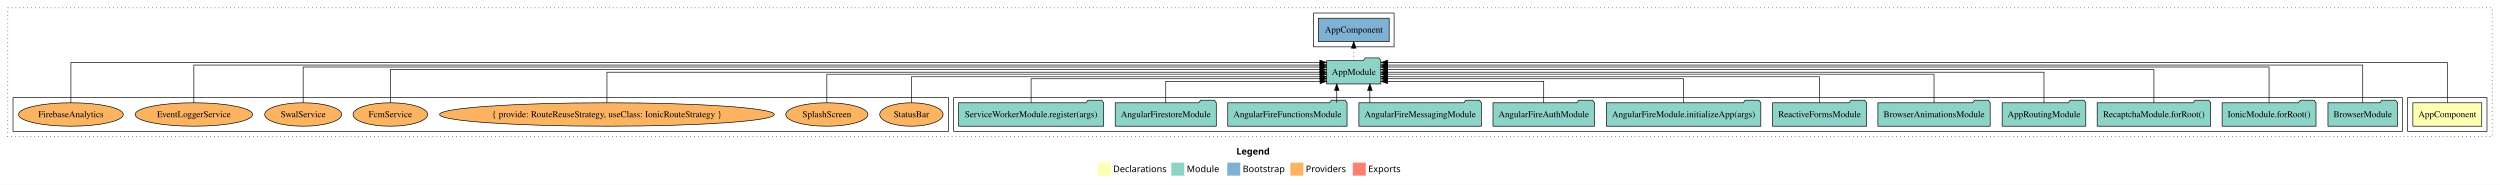
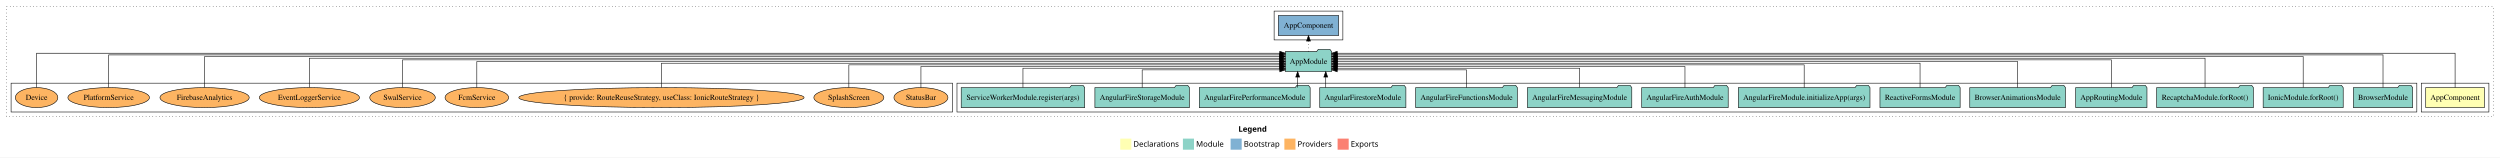
- <svg xmlns="http://www.w3.org/2000/svg" width="3843pt" height="284pt" viewBox="0.00 0.00 3843.00 284.00">
+ <svg xmlns="http://www.w3.org/2000/svg" width="4509pt" height="284pt" viewBox="0.00 0.00 4509.00 284.00">
  <g id="graph0" class="graph" transform="scale(1 1) rotate(0) translate(4 280)">
-     <polygon fill="#ffffff" stroke="transparent" points="-4,4 -4,-280 3839,-280 3839,4 -4,4" />
-     <text text-anchor="start" x="1896.509" y="-42.4" font-family="sans-serif" font-weight="bold" font-size="14.00" fill="#000000">Legend</text>
-     <polygon fill="#ffffb3" stroke="transparent" points="1683.5,-10 1683.5,-30 1703.5,-30 1703.5,-10 1683.5,-10" />
-     <text text-anchor="start" x="1707.129" y="-15.4" font-family="sans-serif" font-size="14.00" fill="#000000">  Declarations</text>
-     <polygon fill="#8dd3c7" stroke="transparent" points="1796.5,-10 1796.5,-30 1816.5,-30 1816.5,-10 1796.5,-10" />
-     <text text-anchor="start" x="1820.225" y="-15.4" font-family="sans-serif" font-size="14.00" fill="#000000">  Module</text>
-     <polygon fill="#80b1d3" stroke="transparent" points="1882.5,-10 1882.5,-30 1902.5,-30 1902.5,-10 1882.5,-10" />
-     <text text-anchor="start" x="1906.281" y="-15.4" font-family="sans-serif" font-size="14.00" fill="#000000">  Bootstrap</text>
-     <polygon fill="#fdb462" stroke="transparent" points="1979.5,-10 1979.5,-30 1999.5,-30 1999.5,-10 1979.5,-10" />
-     <text text-anchor="start" x="2003.173" y="-15.4" font-family="sans-serif" font-size="14.00" fill="#000000">  Providers</text>
-     <polygon fill="#fb8072" stroke="transparent" points="2075.5,-10 2075.5,-30 2095.5,-30 2095.5,-10 2075.5,-10" />
-     <text text-anchor="start" x="2099.226" y="-15.4" font-family="sans-serif" font-size="14.00" fill="#000000">  Exports</text>
+     <polygon fill="#ffffff" stroke="transparent" points="-4,4 -4,-280 4505,-280 4505,4 -4,4" />
+     <text text-anchor="start" x="2229.509" y="-42.4" font-family="sans-serif" font-weight="bold" font-size="14.00" fill="#000000">Legend</text>
+     <polygon fill="#ffffb3" stroke="transparent" points="2016.5,-10 2016.5,-30 2036.5,-30 2036.5,-10 2016.5,-10" />
+     <text text-anchor="start" x="2040.129" y="-15.4" font-family="sans-serif" font-size="14.00" fill="#000000">  Declarations</text>
+     <polygon fill="#8dd3c7" stroke="transparent" points="2129.5,-10 2129.5,-30 2149.5,-30 2149.5,-10 2129.5,-10" />
+     <text text-anchor="start" x="2153.225" y="-15.4" font-family="sans-serif" font-size="14.00" fill="#000000">  Module</text>
+     <polygon fill="#80b1d3" stroke="transparent" points="2215.5,-10 2215.5,-30 2235.5,-30 2235.5,-10 2215.5,-10" />
+     <text text-anchor="start" x="2239.281" y="-15.4" font-family="sans-serif" font-size="14.00" fill="#000000">  Bootstrap</text>
+     <polygon fill="#fdb462" stroke="transparent" points="2312.5,-10 2312.5,-30 2332.5,-30 2332.5,-10 2312.5,-10" />
+     <text text-anchor="start" x="2336.173" y="-15.4" font-family="sans-serif" font-size="14.00" fill="#000000">  Providers</text>
+     <polygon fill="#fb8072" stroke="transparent" points="2408.5,-10 2408.5,-30 2428.5,-30 2428.5,-10 2408.5,-10" />
+     <text text-anchor="start" x="2432.226" y="-15.4" font-family="sans-serif" font-size="14.00" fill="#000000">  Exports</text>
    <g id="clust1" class="cluster">
-       <polygon fill="none" stroke="#000000" stroke-dasharray="1,5" points="8,-70 8,-268 3827,-268 3827,-70 8,-70" />
+       <polygon fill="none" stroke="#000000" stroke-dasharray="1,5" points="8,-70 8,-268 4493,-268 4493,-70 8,-70" />
    </g>
    <g id="clust2" class="cluster">
-       <polygon fill="none" stroke="#000000" points="3697,-78 3697,-130 3819,-130 3819,-78 3697,-78" />
+       <polygon fill="none" stroke="#000000" points="4363,-78 4363,-130 4485,-130 4485,-78 4363,-78" />
    </g>
    <g id="clust4" class="cluster">
-       <polygon fill="none" stroke="#000000" points="1462,-78 1462,-130 3689,-130 3689,-78 1462,-78" />
+       <polygon fill="none" stroke="#000000" points="1722,-78 1722,-130 4355,-130 4355,-78 1722,-78" />
    </g>
    <g id="clust6" class="cluster">
-       <polygon fill="none" stroke="#000000" points="2015,-208 2015,-260 2139,-260 2139,-208 2015,-208" />
+       <polygon fill="none" stroke="#000000" points="2294,-208 2294,-260 2418,-260 2418,-208 2294,-208" />
    </g>
    <g id="clust7" class="cluster">
-       <polygon fill="none" stroke="#000000" points="16,-78 16,-130 1454,-130 1454,-78 16,-78" />
+       <polygon fill="none" stroke="#000000" points="16,-78 16,-130 1714,-130 1714,-78 16,-78" />
    </g>
    <g id="node1" class="node">
-       <polygon fill="#ffffb3" stroke="#000000" points="3810.94,-122 3705.06,-122 3705.06,-86 3810.94,-86 3810.94,-122" />
-       <text text-anchor="middle" x="3758" y="-99.8" font-family="Times,serif" font-size="14.00" fill="#000000">AppComponent</text>
+       <polygon fill="#ffffb3" stroke="#000000" points="4476.94,-122 4371.06,-122 4371.06,-86 4476.94,-86 4476.94,-122" />
+       <text text-anchor="middle" x="4424" y="-99.8" font-family="Times,serif" font-size="14.00" fill="#000000">AppComponent</text>
    </g>
    <g id="node2" class="node">
-       <polygon fill="#8dd3c7" stroke="#000000" points="2118.657,-187 2115.657,-191 2094.657,-191 2091.657,-187 2035.343,-187 2035.343,-151 2118.657,-151 2118.657,-187" />
-       <text text-anchor="middle" x="2077" y="-164.8" font-family="Times,serif" font-size="14.00" fill="#000000">AppModule</text>
+       <polygon fill="#8dd3c7" stroke="#000000" points="2397.657,-187 2394.657,-191 2373.657,-191 2370.657,-187 2314.343,-187 2314.343,-151 2397.657,-151 2397.657,-187" />
+       <text text-anchor="middle" x="2356" y="-164.8" font-family="Times,serif" font-size="14.00" fill="#000000">AppModule</text>
    </g>
    <g id="edge1" class="edge">
-       <path fill="none" stroke="#000000" d="M3758,-122.153C3758,-145.757 3758,-184 3758,-184 3758,-184 2128.972,-184 2128.972,-184" />
-       <polygon fill="#000000" stroke="#000000" points="2128.972,-180.5 2118.972,-184 2128.972,-187.5 2128.972,-180.5" />
+       <path fill="none" stroke="#000000" d="M4424,-122.153C4424,-145.757 4424,-184 4424,-184 4424,-184 2407.776,-184 2407.776,-184" />
+       <polygon fill="#000000" stroke="#000000" points="2407.776,-180.5 2397.776,-184 2407.776,-187.5 2407.776,-180.5" />
+     </g>
+     <g id="node17" class="node">
+       <polygon fill="#80b1d3" stroke="#000000" points="2410.439,-252 2301.561,-252 2301.561,-216 2410.439,-216 2410.439,-252" />
+       <text text-anchor="middle" x="2356" y="-229.8" font-family="Times,serif" font-size="14.00" fill="#000000">AppComponent </text>
+     </g>
+     <g id="edge16" class="edge">
+       <path fill="none" stroke="#000000" stroke-dasharray="1,5" d="M2356,-187.106C2356,-187.106 2356,-205.991 2356,-205.991" />
+       <polygon fill="#000000" stroke="#000000" points="2352.5,-205.991 2356,-215.991 2359.5,-205.991 2352.5,-205.991" />
+     </g>
+     <g id="node3" class="node">
+       <polygon fill="#8dd3c7" stroke="#000000" points="4347.473,-122 4344.473,-126 4323.473,-126 4320.473,-122 4240.527,-122 4240.527,-86 4347.473,-86 4347.473,-122" />
+       <text text-anchor="middle" x="4294" y="-99.8" font-family="Times,serif" font-size="14.00" fill="#000000">BrowserModule</text>
+     </g>
+     <g id="edge2" class="edge">
+       <path fill="none" stroke="#000000" d="M4294,-122.248C4294,-145.018 4294,-181 4294,-181 4294,-181 2407.826,-181 2407.826,-181" />
+       <polygon fill="#000000" stroke="#000000" points="2407.826,-177.5 2397.826,-181 2407.826,-184.5 2407.826,-177.5" />
+     </g>
+     <g id="node4" class="node">
+       <polygon fill="#8dd3c7" stroke="#000000" points="4222.185,-122 4219.185,-126 4198.185,-126 4195.185,-122 4077.814,-122 4077.814,-86 4222.185,-86 4222.185,-122" />
+       <text text-anchor="middle" x="4150" y="-99.8" font-family="Times,serif" font-size="14.00" fill="#000000">IonicModule.forRoot()</text>
+     </g>
+     <g id="edge3" class="edge">
+       <path fill="none" stroke="#000000" d="M4150,-122.292C4150,-144.206 4150,-178 4150,-178 4150,-178 2407.705,-178 2407.705,-178" />
+       <polygon fill="#000000" stroke="#000000" points="2407.705,-174.5 2397.705,-178 2407.705,-181.5 2407.705,-174.5" />
+     </g>
+     <g id="node5" class="node">
+       <polygon fill="#8dd3c7" stroke="#000000" points="4060.22,-122 4057.22,-126 4036.22,-126 4033.22,-122 3885.78,-122 3885.78,-86 4060.22,-86 4060.22,-122" />
+       <text text-anchor="middle" x="3973" y="-99.8" font-family="Times,serif" font-size="14.00" fill="#000000">RecaptchaModule.forRoot()</text>
+     </g>
+     <g id="edge4" class="edge">
+       <path fill="none" stroke="#000000" d="M3973,-122.284C3973,-143.321 3973,-175 3973,-175 3973,-175 2408.007,-175 2408.007,-175" />
+       <polygon fill="#000000" stroke="#000000" points="2408.007,-171.5 2398.007,-175 2408.007,-178.5 2408.007,-171.5" />
+     </g>
+     <g id="node6" class="node">
+       <polygon fill="#8dd3c7" stroke="#000000" points="3868.274,-122 3865.274,-126 3844.274,-126 3841.274,-122 3739.726,-122 3739.726,-86 3868.274,-86 3868.274,-122" />
+       <text text-anchor="middle" x="3804" y="-99.8" font-family="Times,serif" font-size="14.00" fill="#000000">AppRoutingModule</text>
+     </g>
+     <g id="edge5" class="edge">
+       <path fill="none" stroke="#000000" d="M3804,-122.223C3804,-142.365 3804,-172 3804,-172 3804,-172 2407.774,-172 2407.774,-172" />
+       <polygon fill="#000000" stroke="#000000" points="2407.774,-168.5 2397.774,-172 2407.774,-175.5 2407.774,-168.5" />
+     </g>
+     <g id="node7" class="node">
+       <polygon fill="#8dd3c7" stroke="#000000" points="3721.302,-122 3718.302,-126 3697.302,-126 3694.302,-122 3548.698,-122 3548.698,-86 3721.302,-86 3721.302,-122" />
+       <text text-anchor="middle" x="3635" y="-99.8" font-family="Times,serif" font-size="14.00" fill="#000000">BrowserAnimationsModule</text>
+     </g>
+     <g id="edge6" class="edge">
+       <path fill="none" stroke="#000000" d="M3635,-122.106C3635,-141.339 3635,-169 3635,-169 3635,-169 2407.827,-169 2407.827,-169" />
+       <polygon fill="#000000" stroke="#000000" points="2407.827,-165.5 2397.827,-169 2407.827,-172.5 2407.827,-165.5" />
+     </g>
+     <g id="node8" class="node">
+       <polygon fill="#8dd3c7" stroke="#000000" points="3531.305,-122 3528.305,-126 3507.305,-126 3504.305,-122 3386.695,-122 3386.695,-86 3531.305,-86 3531.305,-122" />
+       <text text-anchor="middle" x="3459" y="-99.8" font-family="Times,serif" font-size="14.00" fill="#000000">ReactiveFormsModule</text>
+     </g>
+     <g id="edge7" class="edge">
+       <path fill="none" stroke="#000000" d="M3459,-122.267C3459,-140.555 3459,-166 3459,-166 3459,-166 2407.892,-166 2407.892,-166" />
+       <polygon fill="#000000" stroke="#000000" points="2407.892,-162.5 2397.892,-166 2407.892,-169.5 2407.892,-162.5" />
+     </g>
+     <g id="node9" class="node">
+       <polygon fill="#8dd3c7" stroke="#000000" points="3368.706,-122 3365.706,-126 3344.706,-126 3341.706,-122 3131.294,-122 3131.294,-86 3368.706,-86 3368.706,-122" />
+       <text text-anchor="middle" x="3250" y="-99.8" font-family="Times,serif" font-size="14.00" fill="#000000">AngularFireModule.initializeApp(args)</text>
+     </g>
+     <g id="edge8" class="edge">
+       <path fill="none" stroke="#000000" d="M3250,-122.022C3250,-139.373 3250,-163 3250,-163 3250,-163 2407.92,-163 2407.92,-163" />
+       <polygon fill="#000000" stroke="#000000" points="2407.92,-159.5 2397.92,-163 2407.92,-166.5 2407.92,-159.5" />
+     </g>
+     <g id="node10" class="node">
+       <polygon fill="#8dd3c7" stroke="#000000" points="3112.968,-122 3109.968,-126 3088.968,-126 3085.968,-122 2957.032,-122 2957.032,-86 3112.968,-86 3112.968,-122" />
+       <text text-anchor="middle" x="3035" y="-99.8" font-family="Times,serif" font-size="14.00" fill="#000000">AngularFireAuthModule</text>
+     </g>
+     <g id="edge9" class="edge">
+       <path fill="none" stroke="#000000" d="M3035,-122.027C3035,-138.398 3035,-160 3035,-160 3035,-160 2407.707,-160 2407.707,-160" />
+       <polygon fill="#000000" stroke="#000000" points="2407.707,-156.5 2397.707,-160 2407.707,-163.5 2407.707,-156.5" />
+     </g>
+     <g id="node11" class="node">
+       <polygon fill="#8dd3c7" stroke="#000000" points="2939.125,-122 2936.125,-126 2915.125,-126 2912.125,-122 2750.875,-122 2750.875,-86 2939.125,-86 2939.125,-122" />
+       <text text-anchor="middle" x="2845" y="-99.8" font-family="Times,serif" font-size="14.00" fill="#000000">AngularFireMessagingModule</text>
+     </g>
+     <g id="edge10" class="edge">
+       <path fill="none" stroke="#000000" d="M2845,-122.24C2845,-137.571 2845,-157 2845,-157 2845,-157 2407.692,-157 2407.692,-157" />
+       <polygon fill="#000000" stroke="#000000" points="2407.692,-153.5 2397.692,-157 2407.692,-160.5 2407.692,-153.5" />
+     </g>
+     <g id="node12" class="node">
+       <polygon fill="#8dd3c7" stroke="#000000" points="2732.694,-122 2729.694,-126 2708.694,-126 2705.694,-122 2549.306,-122 2549.306,-86 2732.694,-86 2732.694,-122" />
+       <text text-anchor="middle" x="2641" y="-99.8" font-family="Times,serif" font-size="14.00" fill="#000000">AngularFireFunctionsModule</text>
+     </g>
+     <g id="edge11" class="edge">
+       <path fill="none" stroke="#000000" d="M2641,-122.051C2641,-136.373 2641,-154 2641,-154 2641,-154 2407.747,-154 2407.747,-154" />
+       <polygon fill="#000000" stroke="#000000" points="2407.747,-150.5 2397.747,-154 2407.747,-157.5 2407.747,-150.5" />
+     </g>
+     <g id="node13" class="node">
+       <polygon fill="#8dd3c7" stroke="#000000" points="2531.681,-122 2528.681,-126 2507.681,-126 2504.681,-122 2376.319,-122 2376.319,-86 2531.681,-86 2531.681,-122" />
+       <text text-anchor="middle" x="2454" y="-99.8" font-family="Times,serif" font-size="14.00" fill="#000000">AngularFirestoreModule</text>
+     </g>
+     <g id="edge12" class="edge">
+       <path fill="none" stroke="#000000" d="M2387.119,-122.106C2387.119,-122.106 2387.119,-140.991 2387.119,-140.991" />
+       <polygon fill="#000000" stroke="#000000" points="2383.619,-140.991 2387.119,-150.991 2390.619,-140.991 2383.619,-140.991" />
+     </g>
+     <g id="node14" class="node">
+       <polygon fill="#8dd3c7" stroke="#000000" points="2358.985,-122 2355.985,-126 2334.985,-126 2331.985,-122 2159.015,-122 2159.015,-86 2358.985,-86 2358.985,-122" />
+       <text text-anchor="middle" x="2259" y="-99.8" font-family="Times,serif" font-size="14.00" fill="#000000">AngularFirePerformanceModule</text>
+     </g>
+     <g id="edge13" class="edge">
+       <path fill="none" stroke="#000000" d="M2336.457,-122.106C2336.457,-122.106 2336.457,-140.991 2336.457,-140.991" />
+       <polygon fill="#000000" stroke="#000000" points="2332.957,-140.991 2336.457,-150.991 2339.957,-140.991 2332.957,-140.991" />
    </g>
    <g id="node15" class="node">
-       <polygon fill="#80b1d3" stroke="#000000" points="2131.439,-252 2022.561,-252 2022.561,-216 2131.439,-216 2131.439,-252" />
-       <text text-anchor="middle" x="2077" y="-229.8" font-family="Times,serif" font-size="14.00" fill="#000000">AppComponent </text>
+       <polygon fill="#8dd3c7" stroke="#000000" points="2141.234,-122 2138.234,-126 2117.234,-126 2114.234,-122 1970.766,-122 1970.766,-86 2141.234,-86 2141.234,-122" />
+       <text text-anchor="middle" x="2056" y="-99.8" font-family="Times,serif" font-size="14.00" fill="#000000">AngularFireStorageModule</text>
    </g>
    <g id="edge14" class="edge">
-       <path fill="none" stroke="#000000" stroke-dasharray="1,5" d="M2077,-187.106C2077,-187.106 2077,-205.991 2077,-205.991" />
-       <polygon fill="#000000" stroke="#000000" points="2073.5,-205.991 2077,-215.991 2080.5,-205.991 2073.5,-205.991" />
-     </g>
-     <g id="node3" class="node">
-       <polygon fill="#8dd3c7" stroke="#000000" points="3681.473,-122 3678.473,-126 3657.473,-126 3654.473,-122 3574.527,-122 3574.527,-86 3681.473,-86 3681.473,-122" />
-       <text text-anchor="middle" x="3628" y="-99.8" font-family="Times,serif" font-size="14.00" fill="#000000">BrowserModule</text>
-     </g>
-     <g id="edge2" class="edge">
-       <path fill="none" stroke="#000000" d="M3628,-122.011C3628,-144.485 3628,-180 3628,-180 3628,-180 2128.887,-180 2128.887,-180" />
-       <polygon fill="#000000" stroke="#000000" points="2128.887,-176.5 2118.887,-180 2128.887,-183.5 2128.887,-176.5" />
-     </g>
-     <g id="node4" class="node">
-       <polygon fill="#8dd3c7" stroke="#000000" points="3556.186,-122 3553.186,-126 3532.186,-126 3529.186,-122 3411.814,-122 3411.814,-86 3556.186,-86 3556.186,-122" />
-       <text text-anchor="middle" x="3484" y="-99.8" font-family="Times,serif" font-size="14.00" fill="#000000">IonicModule.forRoot()</text>
-     </g>
-     <g id="edge3" class="edge">
-       <path fill="none" stroke="#000000" d="M3484,-122.045C3484,-143.662 3484,-177 3484,-177 3484,-177 2128.727,-177 2128.727,-177" />
-       <polygon fill="#000000" stroke="#000000" points="2128.727,-173.5 2118.727,-177 2128.727,-180.5 2128.727,-173.5" />
-     </g>
-     <g id="node5" class="node">
-       <polygon fill="#8dd3c7" stroke="#000000" points="3394.22,-122 3391.22,-126 3370.22,-126 3367.22,-122 3219.78,-122 3219.78,-86 3394.22,-86 3394.22,-122" />
-       <text text-anchor="middle" x="3307" y="-99.8" font-family="Times,serif" font-size="14.00" fill="#000000">RecaptchaModule.forRoot()</text>
-     </g>
-     <g id="edge4" class="edge">
-       <path fill="none" stroke="#000000" d="M3307,-122.129C3307,-142.572 3307,-173 3307,-173 3307,-173 2128.984,-173 2128.984,-173" />
-       <polygon fill="#000000" stroke="#000000" points="2128.984,-169.5 2118.984,-173 2128.983,-176.5 2128.984,-169.5" />
-     </g>
-     <g id="node6" class="node">
-       <polygon fill="#8dd3c7" stroke="#000000" points="3202.274,-122 3199.274,-126 3178.274,-126 3175.274,-122 3073.726,-122 3073.726,-86 3202.274,-86 3202.274,-122" />
-       <text text-anchor="middle" x="3138" y="-99.8" font-family="Times,serif" font-size="14.00" fill="#000000">AppRoutingModule</text>
-     </g>
-     <g id="edge5" class="edge">
-       <path fill="none" stroke="#000000" d="M3138,-122.106C3138,-141.339 3138,-169 3138,-169 3138,-169 2128.919,-169 2128.919,-169" />
-       <polygon fill="#000000" stroke="#000000" points="2128.919,-165.5 2118.919,-169 2128.919,-172.5 2128.919,-165.5" />
-     </g>
-     <g id="node7" class="node">
-       <polygon fill="#8dd3c7" stroke="#000000" points="3055.302,-122 3052.302,-126 3031.302,-126 3028.302,-122 2882.698,-122 2882.698,-86 3055.302,-86 3055.302,-122" />
-       <text text-anchor="middle" x="2969" y="-99.8" font-family="Times,serif" font-size="14.00" fill="#000000">BrowserAnimationsModule</text>
-     </g>
-     <g id="edge6" class="edge">
-       <path fill="none" stroke="#000000" d="M2969,-122.267C2969,-140.555 2969,-166 2969,-166 2969,-166 2128.827,-166 2128.827,-166" />
-       <polygon fill="#000000" stroke="#000000" points="2128.827,-162.5 2118.827,-166 2128.827,-169.5 2128.827,-162.5" />
-     </g>
-     <g id="node8" class="node">
-       <polygon fill="#8dd3c7" stroke="#000000" points="2865.305,-122 2862.305,-126 2841.305,-126 2838.305,-122 2720.695,-122 2720.695,-86 2865.305,-86 2865.305,-122" />
-       <text text-anchor="middle" x="2793" y="-99.8" font-family="Times,serif" font-size="14.00" fill="#000000">ReactiveFormsModule</text>
-     </g>
-     <g id="edge7" class="edge">
-       <path fill="none" stroke="#000000" d="M2793,-122.034C2793,-139.06 2793,-162 2793,-162 2793,-162 2128.853,-162 2128.853,-162" />
-       <polygon fill="#000000" stroke="#000000" points="2128.853,-158.5 2118.853,-162 2128.853,-165.5 2128.853,-158.5" />
-     </g>
-     <g id="node9" class="node">
-       <polygon fill="#8dd3c7" stroke="#000000" points="2702.706,-122 2699.706,-126 2678.706,-126 2675.706,-122 2465.294,-122 2465.294,-86 2702.706,-86 2702.706,-122" />
-       <text text-anchor="middle" x="2584" y="-99.8" font-family="Times,serif" font-size="14.00" fill="#000000">AngularFireModule.initializeApp(args)</text>
-     </g>
-     <g id="edge8" class="edge">
-       <path fill="none" stroke="#000000" d="M2584,-122.009C2584,-138.049 2584,-159 2584,-159 2584,-159 2128.921,-159 2128.921,-159" />
-       <polygon fill="#000000" stroke="#000000" points="2128.921,-155.5 2118.921,-159 2128.921,-162.5 2128.921,-155.5" />
-     </g>
-     <g id="node10" class="node">
-       <polygon fill="#8dd3c7" stroke="#000000" points="2446.968,-122 2443.968,-126 2422.968,-126 2419.968,-122 2291.032,-122 2291.032,-86 2446.968,-86 2446.968,-122" />
-       <text text-anchor="middle" x="2369" y="-99.8" font-family="Times,serif" font-size="14.00" fill="#000000">AngularFireAuthModule</text>
-     </g>
-     <g id="edge9" class="edge">
-       <path fill="none" stroke="#000000" d="M2369,-122.124C2369,-136.783 2369,-155 2369,-155 2369,-155 2128.836,-155 2128.836,-155" />
-       <polygon fill="#000000" stroke="#000000" points="2128.836,-151.5 2118.836,-155 2128.836,-158.5 2128.836,-151.5" />
-     </g>
-     <g id="node11" class="node">
-       <polygon fill="#8dd3c7" stroke="#000000" points="2273.125,-122 2270.125,-126 2249.125,-126 2246.125,-122 2084.875,-122 2084.875,-86 2273.125,-86 2273.125,-122" />
-       <text text-anchor="middle" x="2179" y="-99.8" font-family="Times,serif" font-size="14.00" fill="#000000">AngularFireMessagingModule</text>
-     </g>
-     <g id="edge10" class="edge">
-       <path fill="none" stroke="#000000" d="M2101.758,-122.106C2101.758,-122.106 2101.758,-140.991 2101.758,-140.991" />
-       <polygon fill="#000000" stroke="#000000" points="2098.258,-140.991 2101.758,-150.991 2105.258,-140.991 2098.258,-140.991" />
-     </g>
-     <g id="node12" class="node">
-       <polygon fill="#8dd3c7" stroke="#000000" points="2066.694,-122 2063.694,-126 2042.694,-126 2039.694,-122 1883.306,-122 1883.306,-86 2066.694,-86 2066.694,-122" />
-       <text text-anchor="middle" x="1975" y="-99.8" font-family="Times,serif" font-size="14.00" fill="#000000">AngularFireFunctionsModule</text>
-     </g>
-     <g id="edge11" class="edge">
-       <path fill="none" stroke="#000000" d="M2050.884,-122.106C2050.884,-122.106 2050.884,-140.991 2050.884,-140.991" />
-       <polygon fill="#000000" stroke="#000000" points="2047.384,-140.991 2050.884,-150.991 2054.384,-140.991 2047.384,-140.991" />
-     </g>
-     <g id="node13" class="node">
-       <polygon fill="#8dd3c7" stroke="#000000" points="1865.681,-122 1862.681,-126 1841.681,-126 1838.681,-122 1710.319,-122 1710.319,-86 1865.681,-86 1865.681,-122" />
-       <text text-anchor="middle" x="1788" y="-99.8" font-family="Times,serif" font-size="14.00" fill="#000000">AngularFirestoreModule</text>
-     </g>
-     <g id="edge12" class="edge">
-       <path fill="none" stroke="#000000" d="M1788,-122.124C1788,-136.783 1788,-155 1788,-155 1788,-155 2025.286,-155 2025.286,-155" />
-       <polygon fill="#000000" stroke="#000000" points="2025.286,-158.5 2035.286,-155 2025.285,-151.5 2025.286,-158.5" />
-     </g>
-     <g id="node14" class="node">
-       <polygon fill="#8dd3c7" stroke="#000000" points="1692.395,-122 1689.395,-126 1668.395,-126 1665.395,-122 1469.605,-122 1469.605,-86 1692.395,-86 1692.395,-122" />
-       <text text-anchor="middle" x="1581" y="-99.8" font-family="Times,serif" font-size="14.00" fill="#000000">ServiceWorkerModule.register(args)</text>
-     </g>
-     <g id="edge13" class="edge">
-       <path fill="none" stroke="#000000" d="M1581,-122.009C1581,-138.049 1581,-159 1581,-159 1581,-159 2025.139,-159 2025.139,-159" />
-       <polygon fill="#000000" stroke="#000000" points="2025.139,-162.5 2035.139,-159 2025.139,-155.5 2025.139,-162.5" />
+       <path fill="none" stroke="#000000" d="M2056,-122.051C2056,-136.373 2056,-154 2056,-154 2056,-154 2304.286,-154 2304.286,-154" />
+       <polygon fill="#000000" stroke="#000000" points="2304.286,-157.5 2314.286,-154 2304.286,-150.5 2304.286,-157.5" />
    </g>
    <g id="node16" class="node">
-       <ellipse fill="#fdb462" stroke="#000000" cx="1397" cy="-104" rx="48.669" ry="18" />
-       <text text-anchor="middle" x="1397" y="-99.8" font-family="Times,serif" font-size="14.00" fill="#000000">StatusBar</text>
+       <polygon fill="#8dd3c7" stroke="#000000" points="1952.395,-122 1949.395,-126 1928.395,-126 1925.395,-122 1729.605,-122 1729.605,-86 1952.395,-86 1952.395,-122" />
+       <text text-anchor="middle" x="1841" y="-99.8" font-family="Times,serif" font-size="14.00" fill="#000000">ServiceWorkerModule.register(args)</text>
    </g>
    <g id="edge15" class="edge">
-       <path fill="none" stroke="#000000" d="M1397,-122.034C1397,-139.06 1397,-162 1397,-162 1397,-162 2025.232,-162 2025.232,-162" />
-       <polygon fill="#000000" stroke="#000000" points="2025.232,-165.5 2035.232,-162 2025.232,-158.5 2025.232,-165.5" />
-     </g>
-     <g id="node17" class="node">
-       <ellipse fill="#fdb462" stroke="#000000" cx="1267" cy="-104" rx="63.119" ry="18" />
-       <text text-anchor="middle" x="1267" y="-99.8" font-family="Times,serif" font-size="14.00" fill="#000000">SplashScreen</text>
-     </g>
-     <g id="edge16" class="edge">
-       <path fill="none" stroke="#000000" d="M1267,-122.267C1267,-140.555 1267,-166 1267,-166 1267,-166 2025.157,-166 2025.157,-166" />
-       <polygon fill="#000000" stroke="#000000" points="2025.157,-169.5 2035.157,-166 2025.157,-162.5 2025.157,-169.5" />
+       <path fill="none" stroke="#000000" d="M1841,-122.24C1841,-137.571 1841,-157 1841,-157 1841,-157 2304.292,-157 2304.292,-157" />
+       <polygon fill="#000000" stroke="#000000" points="2304.292,-160.5 2314.292,-157 2304.292,-153.5 2304.292,-160.5" />
    </g>
    <g id="node18" class="node">
-       <ellipse fill="#fdb462" stroke="#000000" cx="929" cy="-104" rx="257.272" ry="18" />
-       <text text-anchor="middle" x="929" y="-99.8" font-family="Times,serif" font-size="14.00" fill="#000000">{ provide: RouteReuseStrategy, useClass: IonicRouteStrategy }</text>
+       <ellipse fill="#fdb462" stroke="#000000" cx="1657" cy="-104" rx="48.669" ry="18" />
+       <text text-anchor="middle" x="1657" y="-99.8" font-family="Times,serif" font-size="14.00" fill="#000000">StatusBar</text>
    </g>
    <g id="edge17" class="edge">
-       <path fill="none" stroke="#000000" d="M929,-122.106C929,-141.339 929,-169 929,-169 929,-169 2025.123,-169 2025.123,-169" />
-       <polygon fill="#000000" stroke="#000000" points="2025.123,-172.5 2035.123,-169 2025.123,-165.5 2025.123,-172.5" />
+       <path fill="none" stroke="#000000" d="M1657,-122.027C1657,-138.398 1657,-160 1657,-160 1657,-160 2304.108,-160 2304.108,-160" />
+       <polygon fill="#000000" stroke="#000000" points="2304.108,-163.5 2314.108,-160 2304.108,-156.5 2304.108,-163.5" />
    </g>
    <g id="node19" class="node">
-       <ellipse fill="#fdb462" stroke="#000000" cx="596" cy="-104" rx="57.319" ry="18" />
-       <text text-anchor="middle" x="596" y="-99.8" font-family="Times,serif" font-size="14.00" fill="#000000">FcmService</text>
+       <ellipse fill="#fdb462" stroke="#000000" cx="1527" cy="-104" rx="63.119" ry="18" />
+       <text text-anchor="middle" x="1527" y="-99.8" font-family="Times,serif" font-size="14.00" fill="#000000">SplashScreen</text>
    </g>
    <g id="edge18" class="edge">
-       <path fill="none" stroke="#000000" d="M596,-122.129C596,-142.572 596,-173 596,-173 596,-173 2025.062,-173 2025.062,-173" />
-       <polygon fill="#000000" stroke="#000000" points="2025.062,-176.5 2035.062,-173 2025.062,-169.5 2025.062,-176.5" />
+       <path fill="none" stroke="#000000" d="M1527,-122.022C1527,-139.373 1527,-163 1527,-163 1527,-163 2304.322,-163 2304.322,-163" />
+       <polygon fill="#000000" stroke="#000000" points="2304.322,-166.5 2314.322,-163 2304.322,-159.5 2304.322,-166.5" />
    </g>
    <g id="node20" class="node">
-       <ellipse fill="#fdb462" stroke="#000000" cx="462" cy="-104" rx="59.105" ry="18" />
-       <text text-anchor="middle" x="462" y="-99.8" font-family="Times,serif" font-size="14.00" fill="#000000">SwalService</text>
+       <ellipse fill="#fdb462" stroke="#000000" cx="1189" cy="-104" rx="257.272" ry="18" />
+       <text text-anchor="middle" x="1189" y="-99.8" font-family="Times,serif" font-size="14.00" fill="#000000">{ provide: RouteReuseStrategy, useClass: IonicRouteStrategy }</text>
    </g>
    <g id="edge19" class="edge">
-       <path fill="none" stroke="#000000" d="M462,-122.045C462,-143.662 462,-177 462,-177 462,-177 2025.045,-177 2025.045,-177" />
-       <polygon fill="#000000" stroke="#000000" points="2025.045,-180.5 2035.045,-177 2025.045,-173.5 2025.045,-180.5" />
+       <path fill="none" stroke="#000000" d="M1189,-122.267C1189,-140.555 1189,-166 1189,-166 1189,-166 2304.122,-166 2304.122,-166" />
+       <polygon fill="#000000" stroke="#000000" points="2304.122,-169.5 2314.122,-166 2304.122,-162.5 2304.122,-169.5" />
    </g>
    <g id="node21" class="node">
-       <ellipse fill="#fdb462" stroke="#000000" cx="294" cy="-104" rx="90.31" ry="18" />
-       <text text-anchor="middle" x="294" y="-99.8" font-family="Times,serif" font-size="14.00" fill="#000000">EventLoggerService</text>
+       <ellipse fill="#fdb462" stroke="#000000" cx="856" cy="-104" rx="57.319" ry="18" />
+       <text text-anchor="middle" x="856" y="-99.8" font-family="Times,serif" font-size="14.00" fill="#000000">FcmService</text>
    </g>
    <g id="edge20" class="edge">
-       <path fill="none" stroke="#000000" d="M294,-122.011C294,-144.485 294,-180 294,-180 294,-180 2025.119,-180 2025.119,-180" />
-       <polygon fill="#000000" stroke="#000000" points="2025.119,-183.5 2035.119,-180 2025.119,-176.5 2025.119,-183.5" />
+       <path fill="none" stroke="#000000" d="M856,-122.106C856,-141.339 856,-169 856,-169 856,-169 2304.316,-169 2304.316,-169" />
+       <polygon fill="#000000" stroke="#000000" points="2304.316,-172.5 2314.316,-169 2304.316,-165.5 2304.316,-172.5" />
    </g>
    <g id="node22" class="node">
-       <ellipse fill="#fdb462" stroke="#000000" cx="105" cy="-104" rx="80.512" ry="18" />
-       <text text-anchor="middle" x="105" y="-99.8" font-family="Times,serif" font-size="14.00" fill="#000000">FirebaseAnalytics</text>
+       <ellipse fill="#fdb462" stroke="#000000" cx="722" cy="-104" rx="59.105" ry="18" />
+       <text text-anchor="middle" x="722" y="-99.8" font-family="Times,serif" font-size="14.00" fill="#000000">SwalService</text>
    </g>
    <g id="edge21" class="edge">
-       <path fill="none" stroke="#000000" d="M105,-122.153C105,-145.757 105,-184 105,-184 105,-184 2024.9,-184 2024.9,-184" />
-       <polygon fill="#000000" stroke="#000000" points="2024.9,-187.5 2034.9,-184 2024.9,-180.5 2024.9,-187.5" />
+       <path fill="none" stroke="#000000" d="M722,-122.223C722,-142.365 722,-172 722,-172 722,-172 2303.967,-172 2303.967,-172" />
+       <polygon fill="#000000" stroke="#000000" points="2303.967,-175.5 2313.967,-172 2303.967,-168.5 2303.967,-175.5" />
+     </g>
+     <g id="node23" class="node">
+       <ellipse fill="#fdb462" stroke="#000000" cx="554" cy="-104" rx="90.31" ry="18" />
+       <text text-anchor="middle" x="554" y="-99.8" font-family="Times,serif" font-size="14.00" fill="#000000">EventLoggerService</text>
+     </g>
+     <g id="edge22" class="edge">
+       <path fill="none" stroke="#000000" d="M554,-122.284C554,-143.321 554,-175 554,-175 554,-175 2304.109,-175 2304.109,-175" />
+       <polygon fill="#000000" stroke="#000000" points="2304.109,-178.5 2314.109,-175 2304.109,-171.5 2304.109,-178.5" />
+     </g>
+     <g id="node24" class="node">
+       <ellipse fill="#fdb462" stroke="#000000" cx="365" cy="-104" rx="80.512" ry="18" />
+       <text text-anchor="middle" x="365" y="-99.8" font-family="Times,serif" font-size="14.00" fill="#000000">FirebaseAnalytics</text>
+     </g>
+     <g id="edge23" class="edge">
+       <path fill="none" stroke="#000000" d="M365,-122.292C365,-144.206 365,-178 365,-178 365,-178 2303.956,-178 2303.956,-178" />
+       <polygon fill="#000000" stroke="#000000" points="2303.956,-181.5 2313.956,-178 2303.956,-174.5 2303.956,-181.5" />
+     </g>
+     <g id="node25" class="node">
+       <ellipse fill="#fdb462" stroke="#000000" cx="192" cy="-104" rx="73.57" ry="18" />
+       <text text-anchor="middle" x="192" y="-99.8" font-family="Times,serif" font-size="14.00" fill="#000000">PlatformService</text>
+     </g>
+     <g id="edge24" class="edge">
+       <path fill="none" stroke="#000000" d="M192,-122.248C192,-145.018 192,-181 192,-181 192,-181 2304.225,-181 2304.225,-181" />
+       <polygon fill="#000000" stroke="#000000" points="2304.225,-184.5 2314.225,-181 2304.225,-177.5 2304.225,-184.5" />
+     </g>
+     <g id="node26" class="node">
+       <ellipse fill="#fdb462" stroke="#000000" cx="62" cy="-104" rx="38.261" ry="18" />
+       <text text-anchor="middle" x="62" y="-99.8" font-family="Times,serif" font-size="14.00" fill="#000000">Device</text>
+     </g>
+     <g id="edge25" class="edge">
+       <path fill="none" stroke="#000000" d="M62,-122.153C62,-145.757 62,-184 62,-184 62,-184 2304.225,-184 2304.225,-184" />
+       <polygon fill="#000000" stroke="#000000" points="2304.225,-187.5 2314.225,-184 2304.225,-180.5 2304.225,-187.5" />
    </g>
  </g>
</svg>
